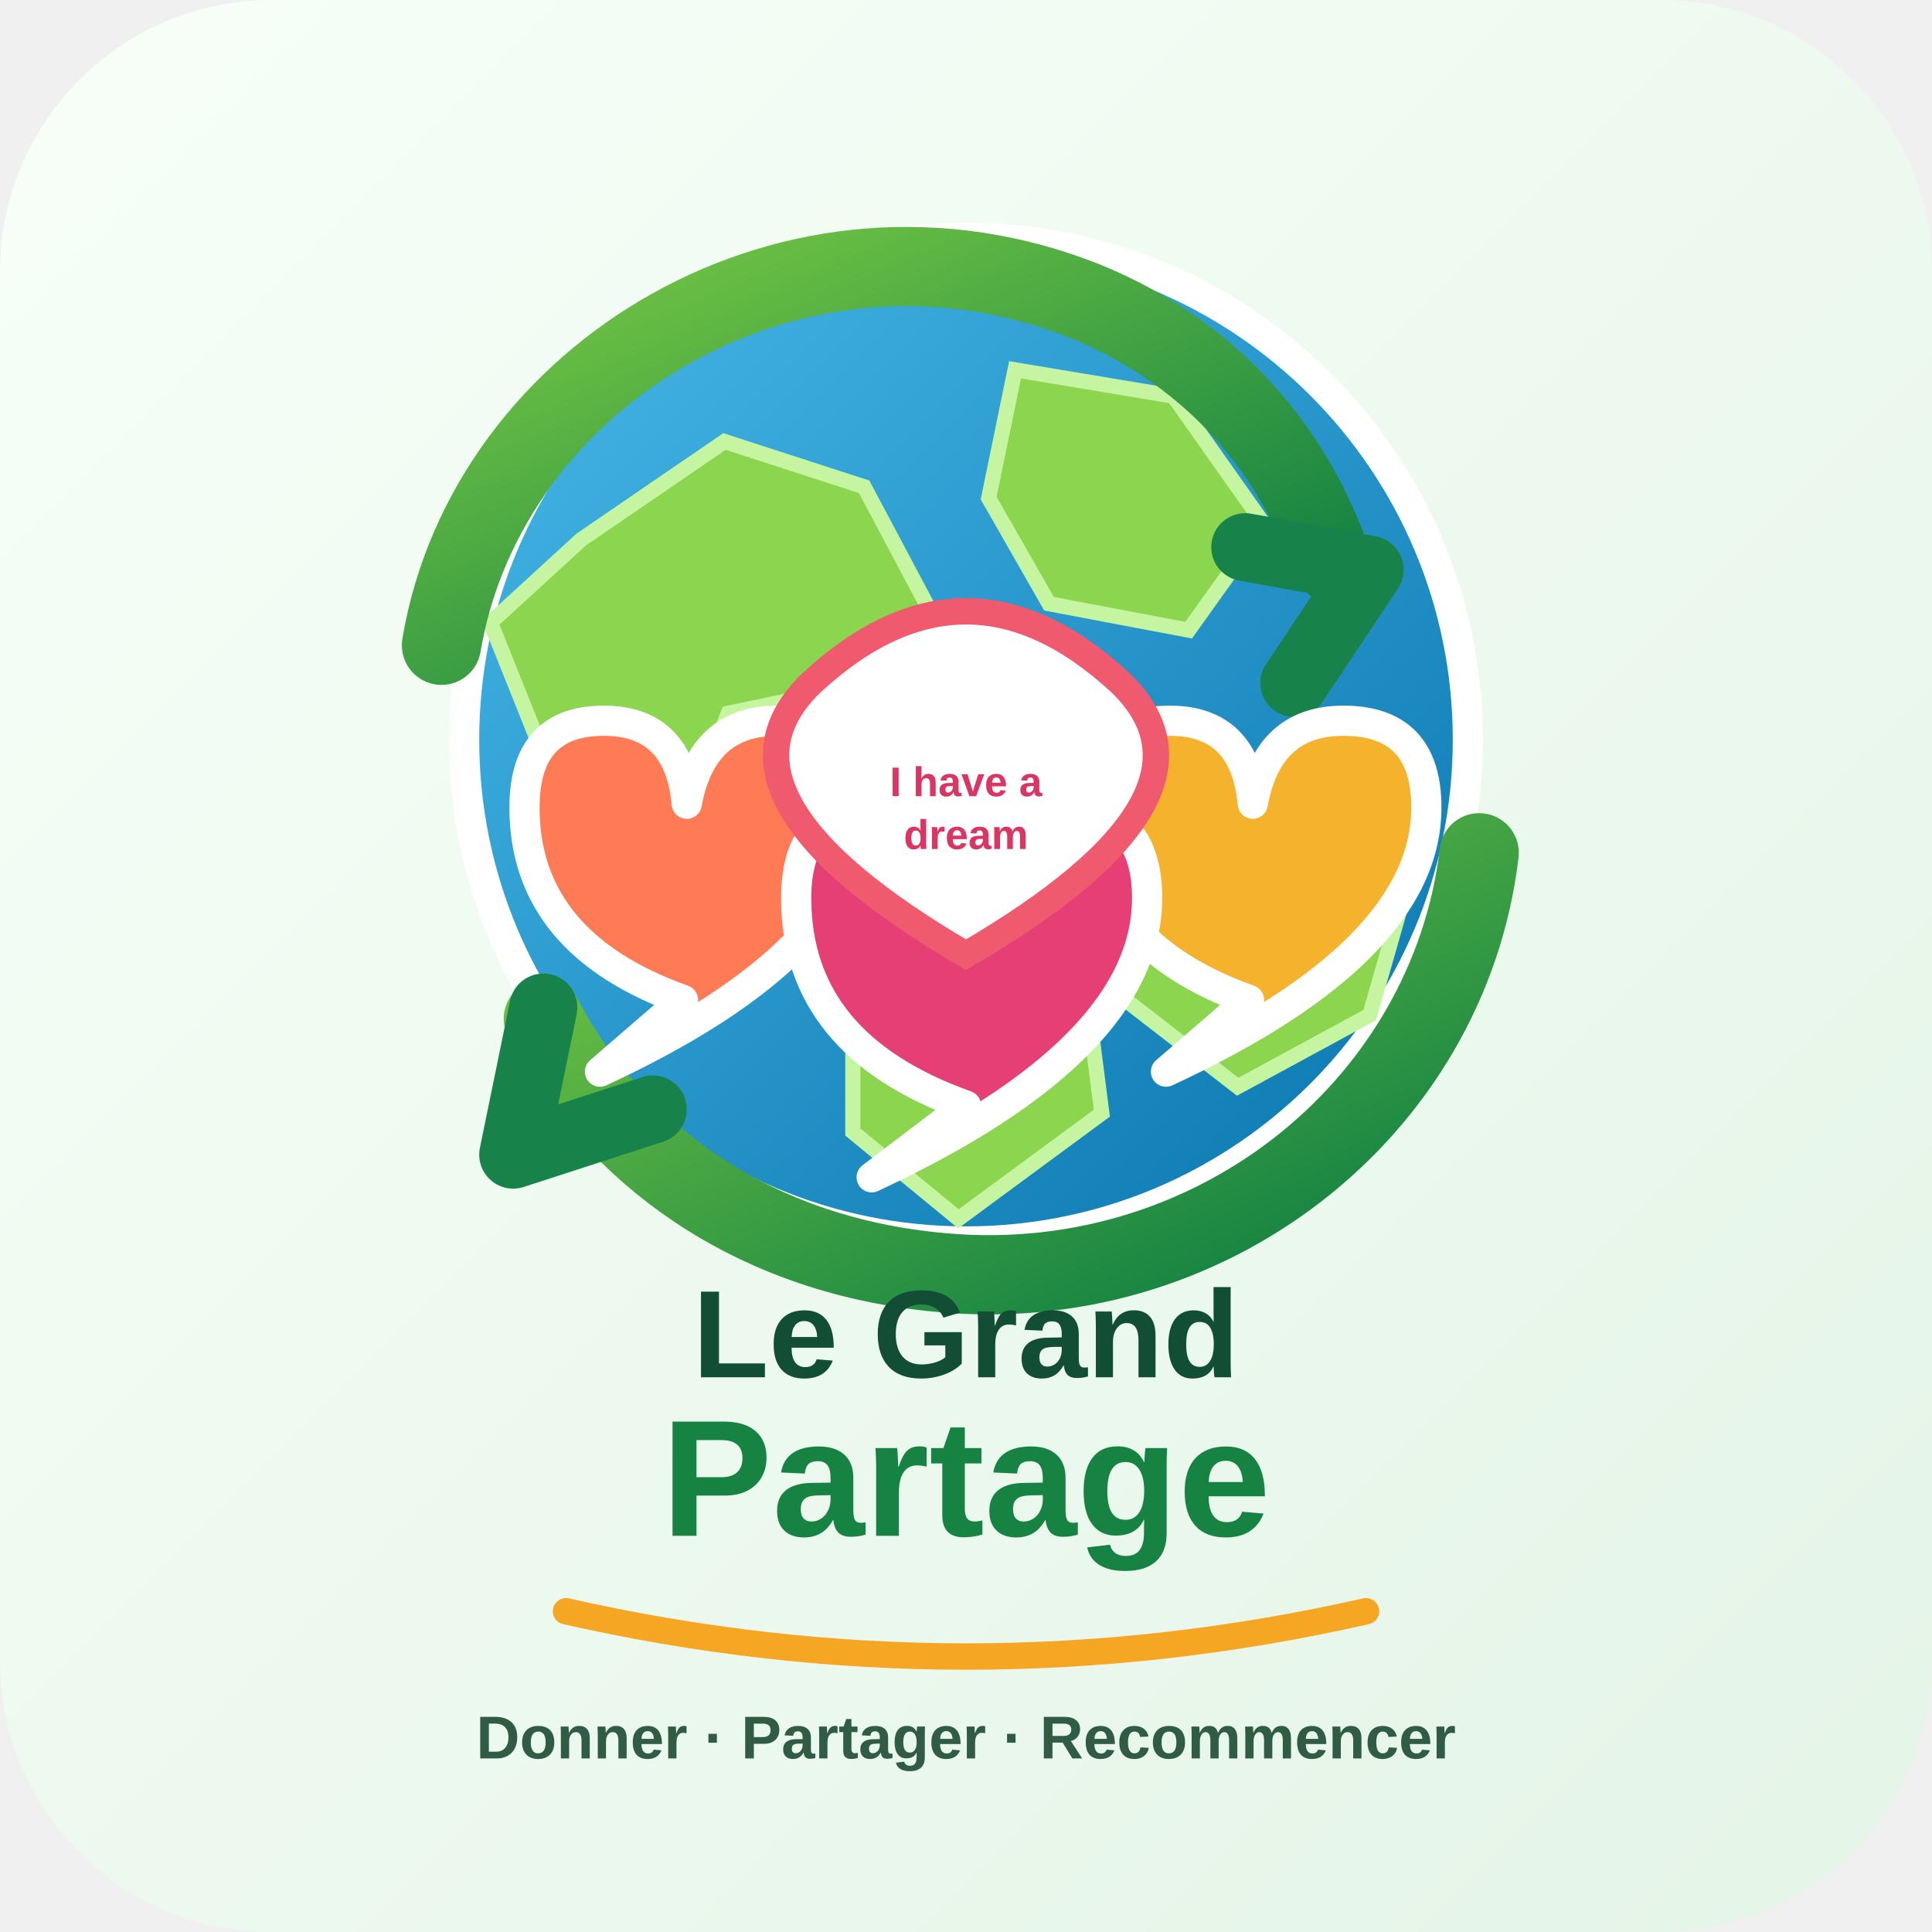
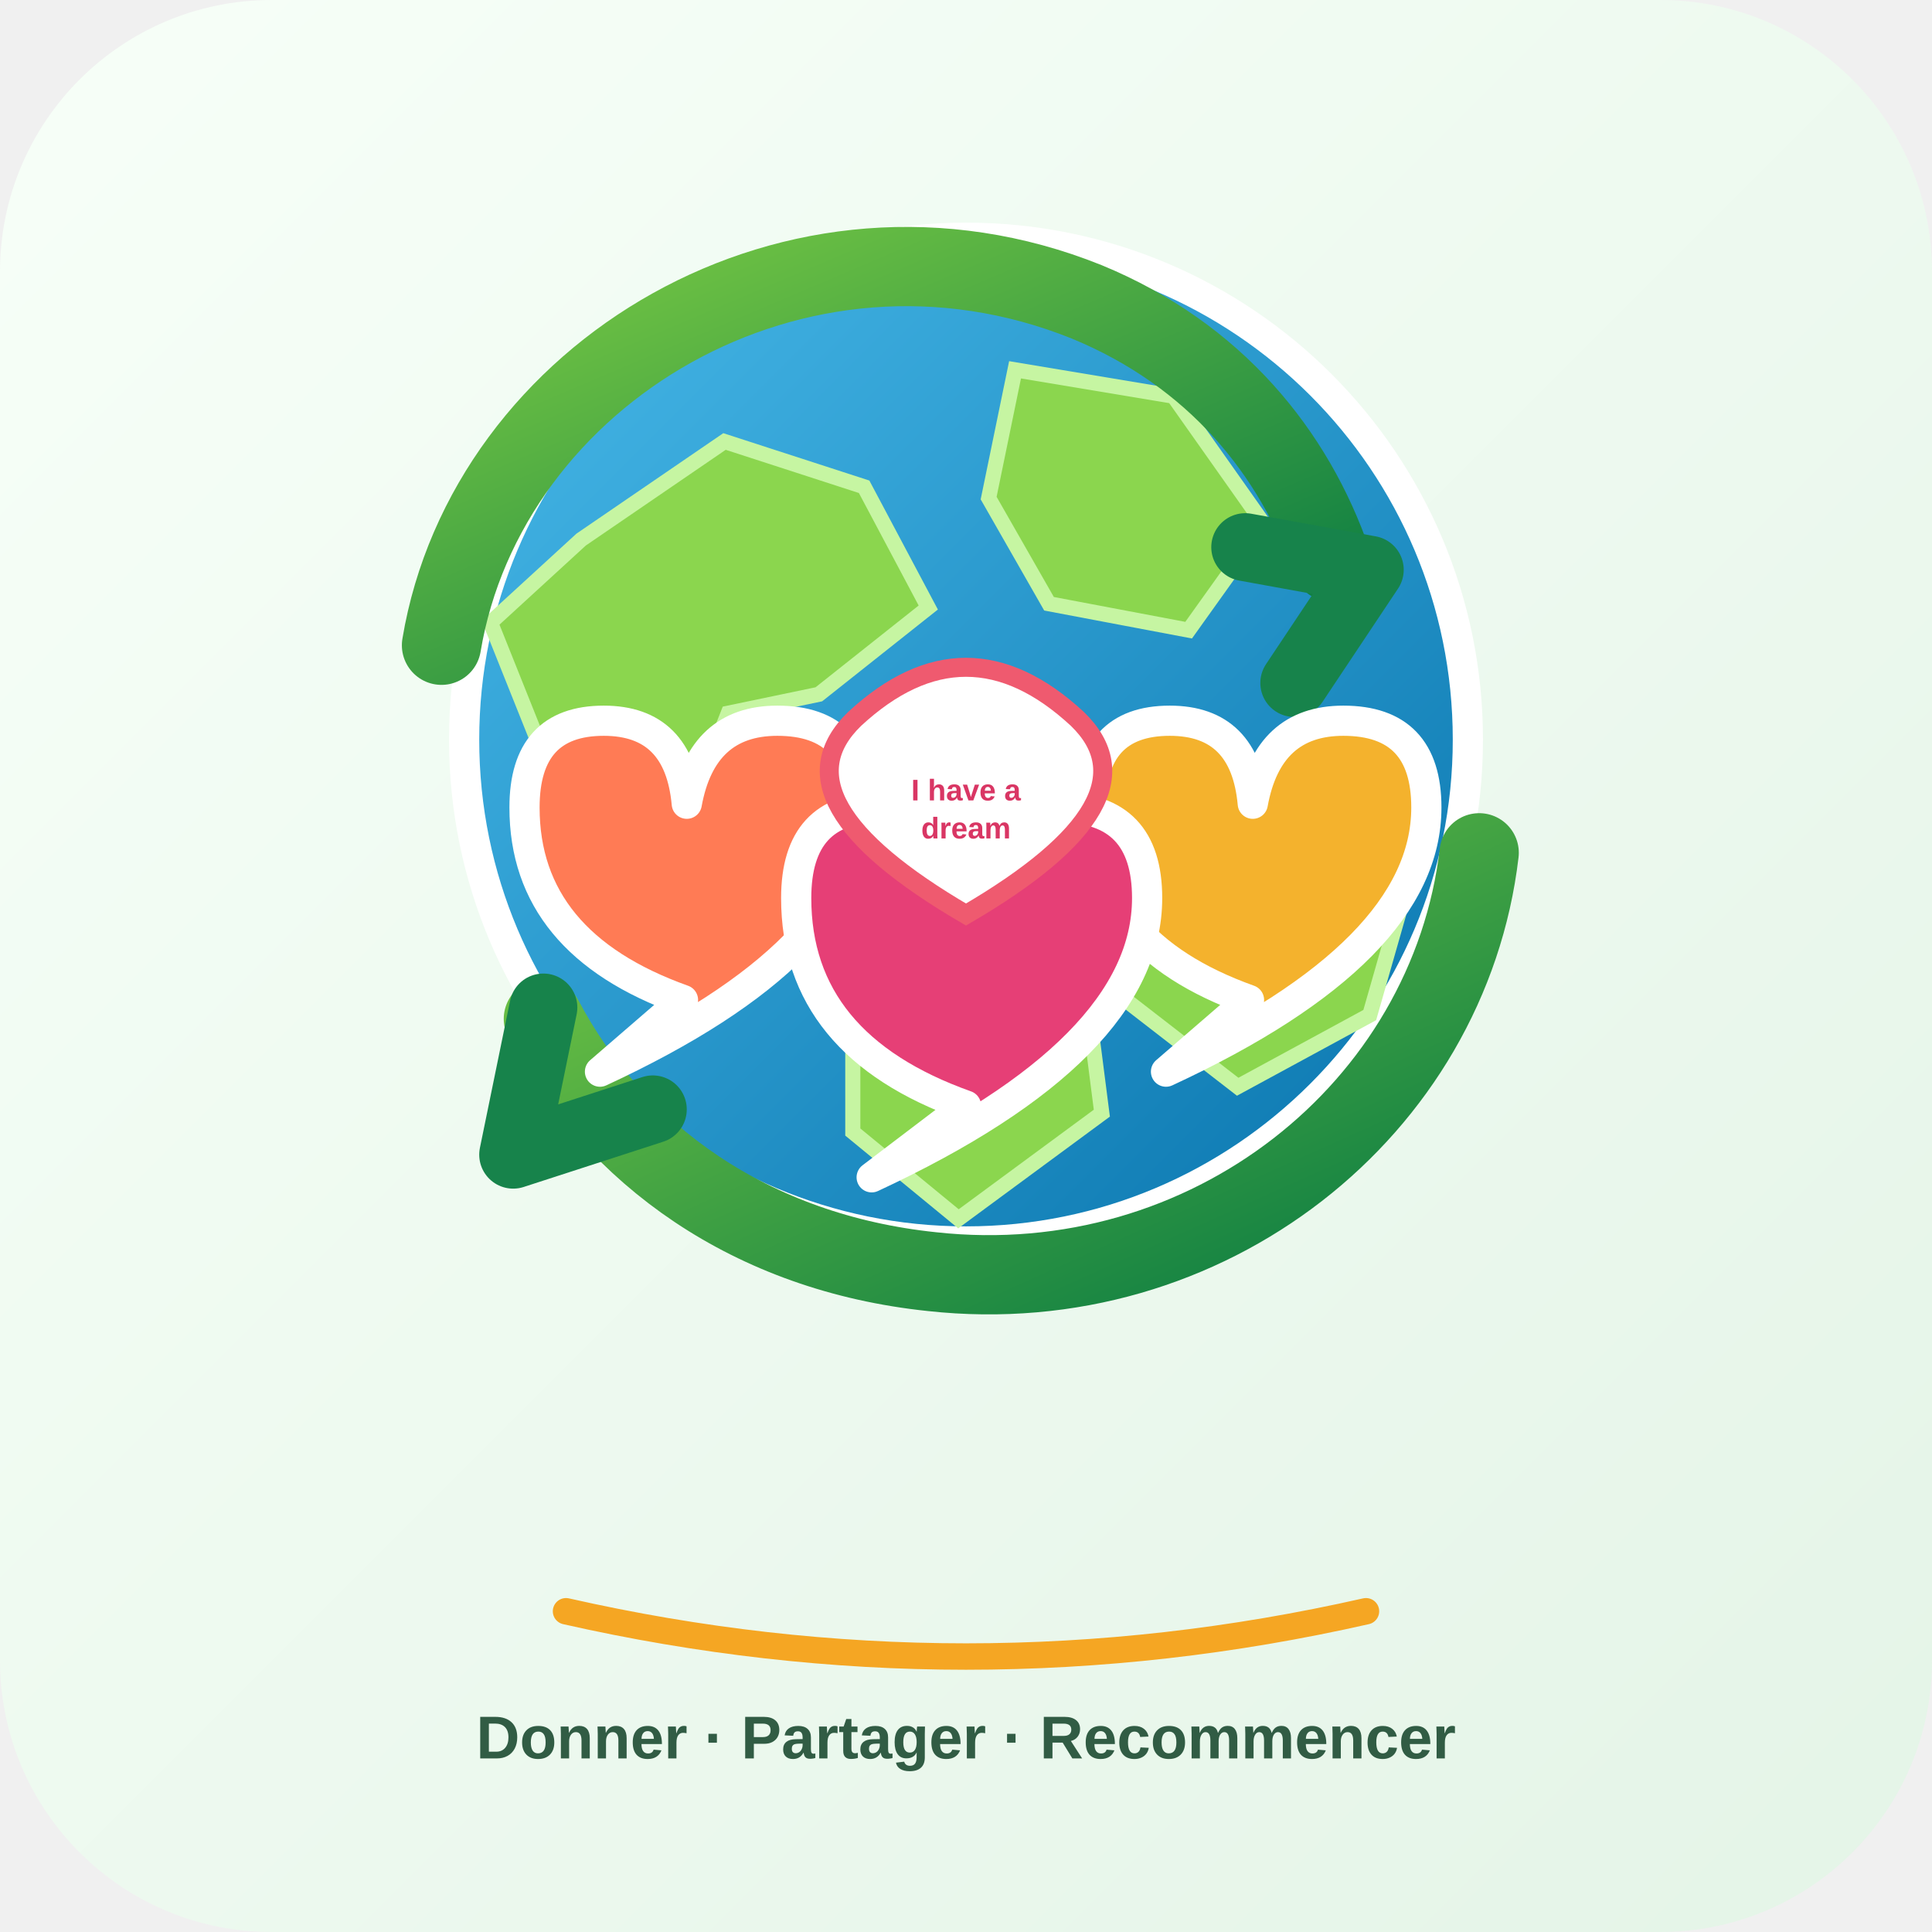
<svg xmlns="http://www.w3.org/2000/svg" viewBox="0 0 512 512" role="img" aria-label="Le Grand Partage — Donner, Partager, Recommencer">
  <defs>
    <linearGradient id="bg" x1="0" y1="0" x2="1" y2="1">
      <stop stop-color="#f7fff8" />
      <stop offset="1" stop-color="#e4f4e7" />
    </linearGradient>
    <linearGradient id="earth" x1="0" y1="0" x2="1" y2="1">
      <stop stop-color="#48b9e9" />
      <stop offset="1" stop-color="#0874ad" />
    </linearGradient>
    <linearGradient id="green" x1="0" y1="0" x2="1" y2="1">
      <stop stop-color="#79c943" />
      <stop offset="1" stop-color="#087a43" />
    </linearGradient>
  </defs>
  <rect width="512" height="512" rx="72" fill="url(#bg)" />
  <circle cx="256" cy="196" r="133" fill="url(#earth)" stroke="#fff" stroke-width="8" />
  <path d="M154 143l38-26 37 12 17 32-29 23-24 5-13 33-36-22-14-35zM269 98l42 7 24 34-20 28-37-7-16-28zM291 220l45-17 39 24-12 42-35 19-31-24zM226 255l34-18 27 19 5 39-38 28-28-23z" fill="#8bd64e" stroke="#c6f5a2" stroke-width="4" />
  <path d="M117 171c12-72 94-122 171-91 34 14 55 40 65 69" fill="none" stroke="url(#green)" stroke-width="21" stroke-linecap="round" />
  <path d="M330 145l33 6-20 30" fill="none" stroke="#17834b" stroke-width="18" stroke-linecap="round" stroke-linejoin="round" />
  <path d="M392 226c-8 68-72 119-145 111-48-5-84-31-103-67" fill="none" stroke="url(#green)" stroke-width="21" stroke-linecap="round" />
  <path d="M144 267l-8 39 37-12" fill="none" stroke="#17834b" stroke-width="18" stroke-linecap="round" stroke-linejoin="round" />
  <g stroke="#fff" stroke-width="8" stroke-linecap="round" stroke-linejoin="round">
    <path d="M181 265q-42-15-42-51 0-23 21-23 20 0 22 22 4-22 24-22 22 0 22 23 0 38-69 70z" fill="#ff7b55" />
    <path d="M331 265q-42-15-42-51 0-23 21-23 20 0 22 22 4-22 24-22 22 0 22 23 0 38-69 70z" fill="#f4b22d" />
    <path d="M256 293q-45-16-45-55 0-24 22-24 21 0 23 23 4-23 25-23 23 0 23 24 0 40-73 74z" fill="#e63f76" />
  </g>
-   <path d="M215 181q41-38 82 0 31 30-41 72-72-42-41-72z" fill="#fff" stroke="#ef5a6f" stroke-width="7" />
-   <text x="256" y="211" text-anchor="middle" font-family="Arial,sans-serif" font-size="11" font-weight="800" fill="#d93664">I have a</text>
-   <text x="256" y="225" text-anchor="middle" font-family="Arial,sans-serif" font-size="11" font-weight="800" fill="#d93664">dream</text>
-   <text x="256" y="365" text-anchor="middle" font-family="Arial,sans-serif" font-size="33" font-weight="800" fill="#124d35">Le Grand</text>
-   <text x="256" y="407" text-anchor="middle" font-family="Arial,sans-serif" font-size="44" font-weight="900" fill="#168343">Partage</text>
+   <g transform="translate(256 215) scale(.72) translate(-256 -215)">
+     <path d="M215 181q41-38 82 0 31 30-41 72-72-42-41-72z" fill="#fff" stroke="#ef5a6f" stroke-width="7" />
+     <text x="256" y="211" text-anchor="middle" font-family="Arial,sans-serif" font-size="11" font-weight="800" fill="#d93664">I have a</text>
+     <text x="256" y="225" text-anchor="middle" font-family="Arial,sans-serif" font-size="11" font-weight="800" fill="#d93664">dream</text>
+   </g>
  <path d="M150 427q106 24 212 0" fill="none" stroke="#f5a623" stroke-width="7" stroke-linecap="round" />
  <text x="256" y="466" text-anchor="middle" font-family="Arial,sans-serif" font-size="16" font-weight="700" fill="#315c44">Donner · Partager · Recommencer</text>
</svg>
